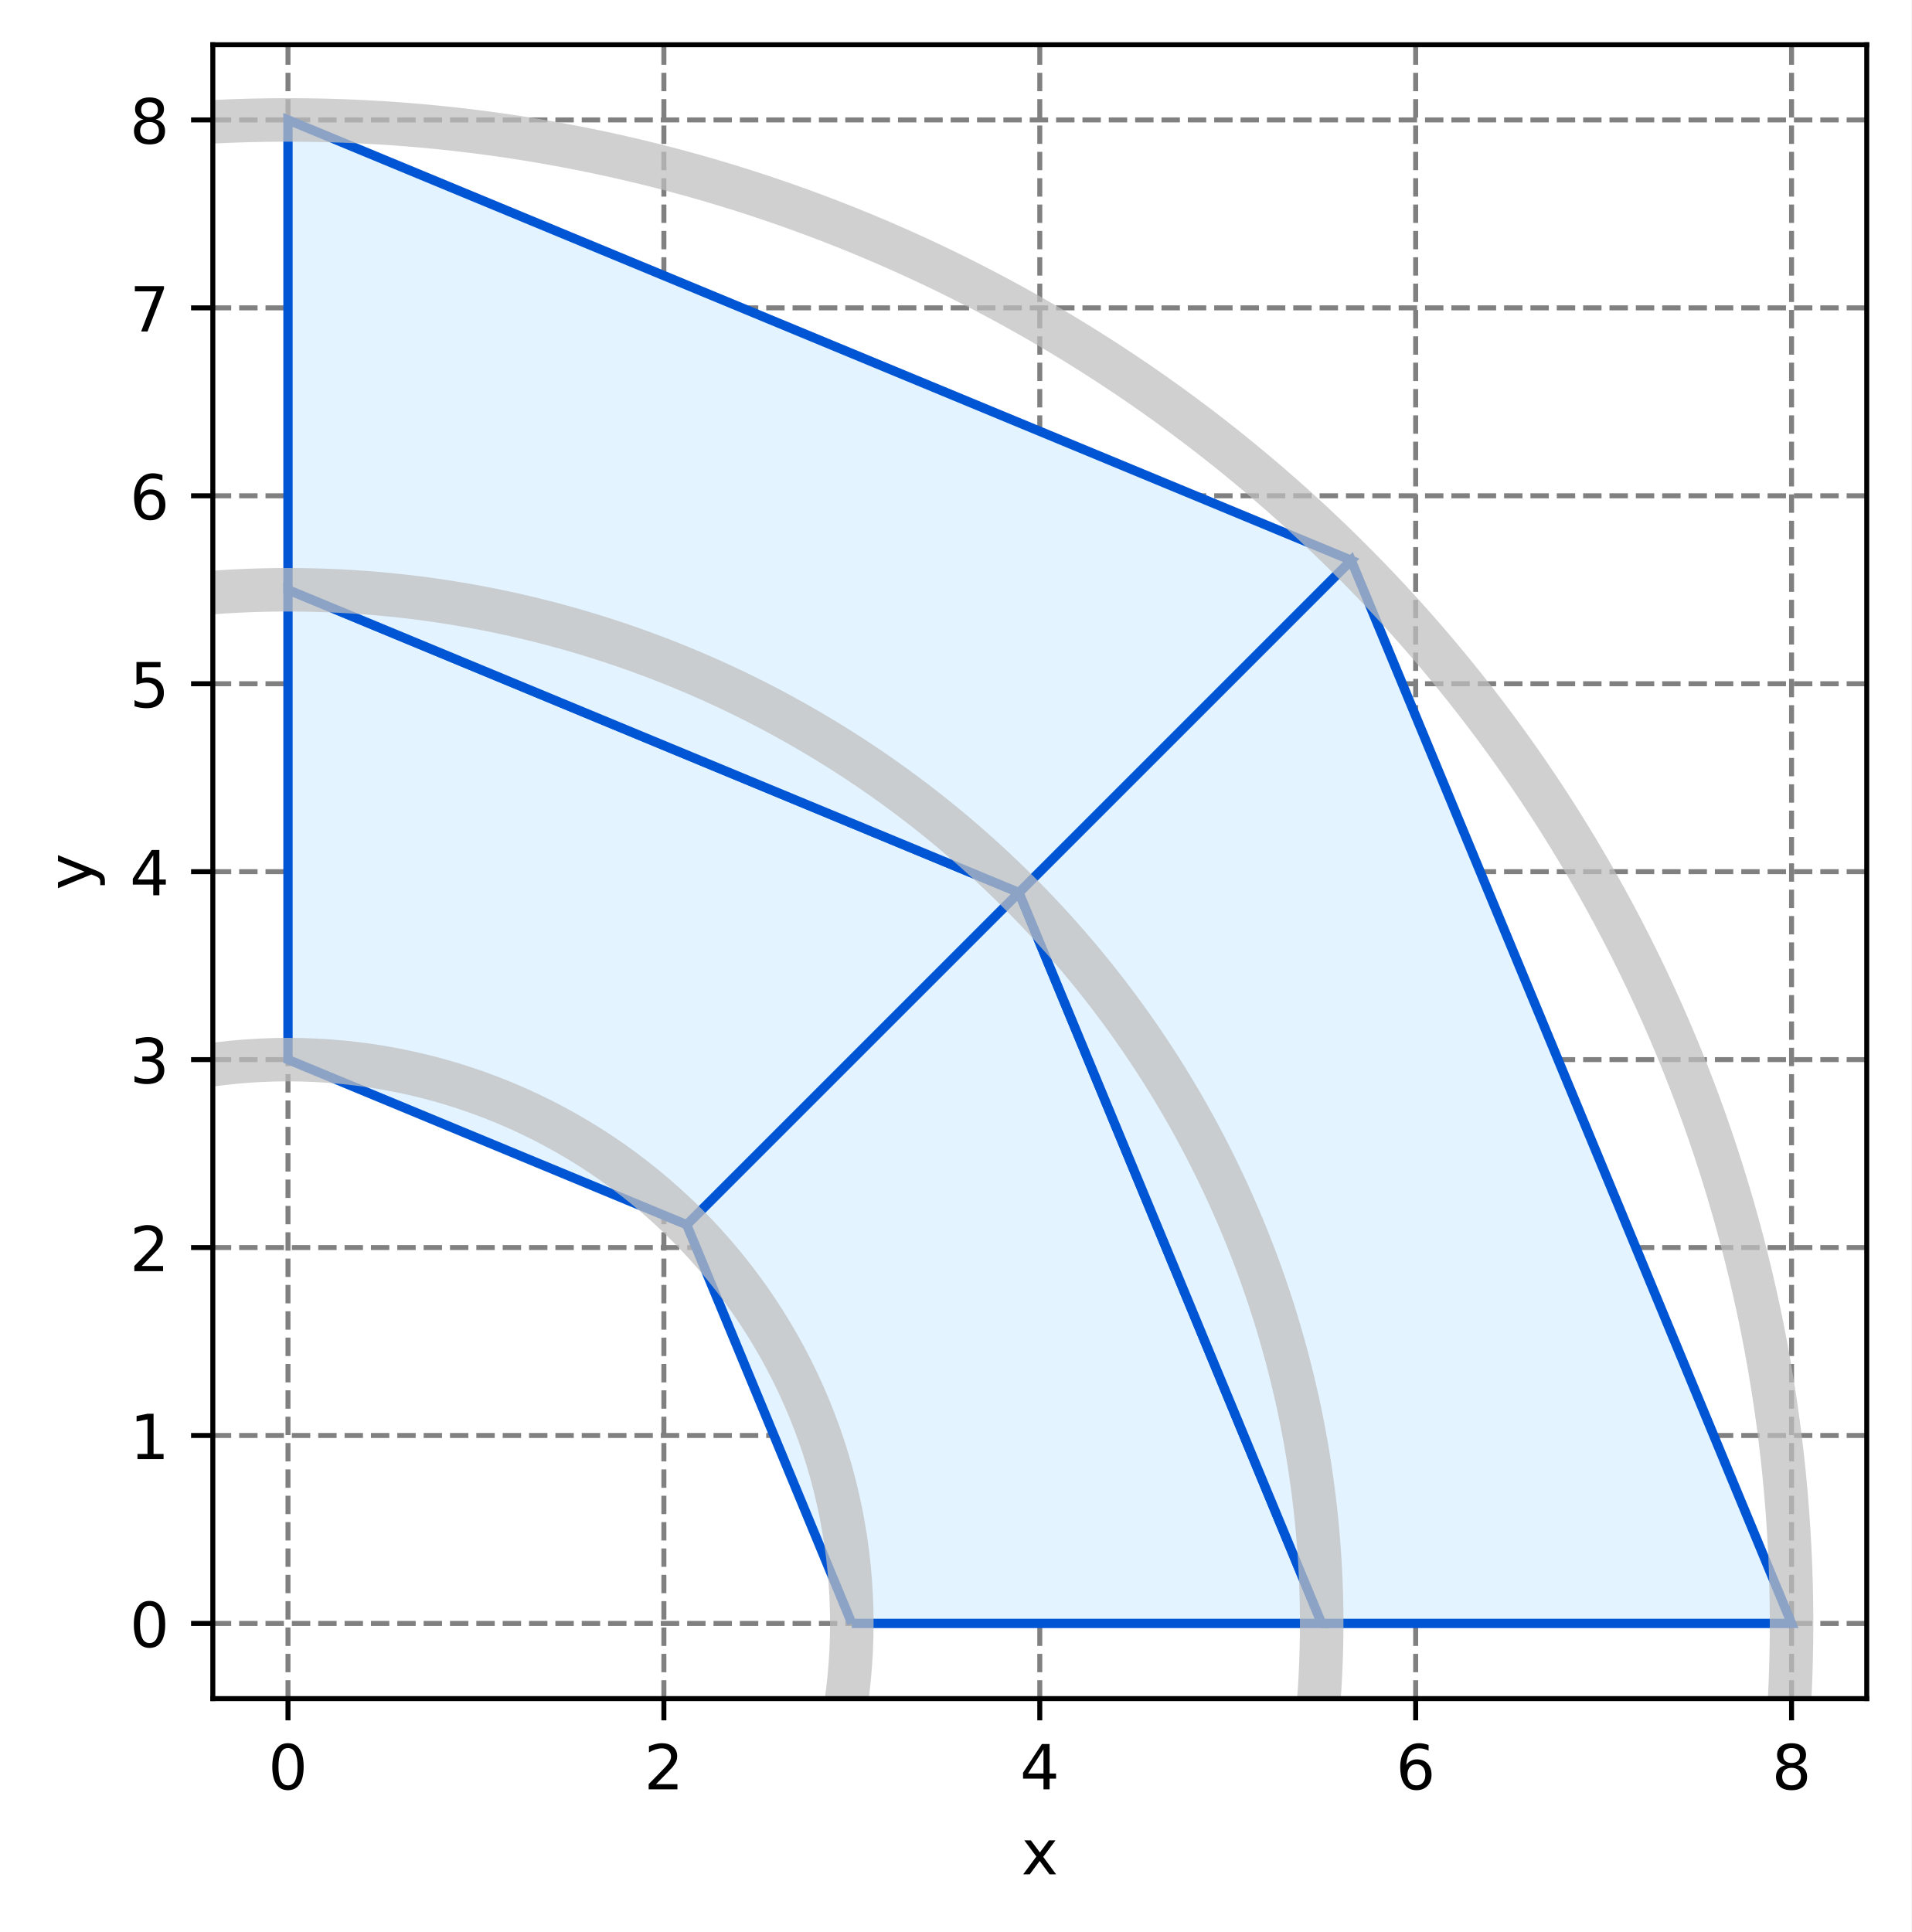
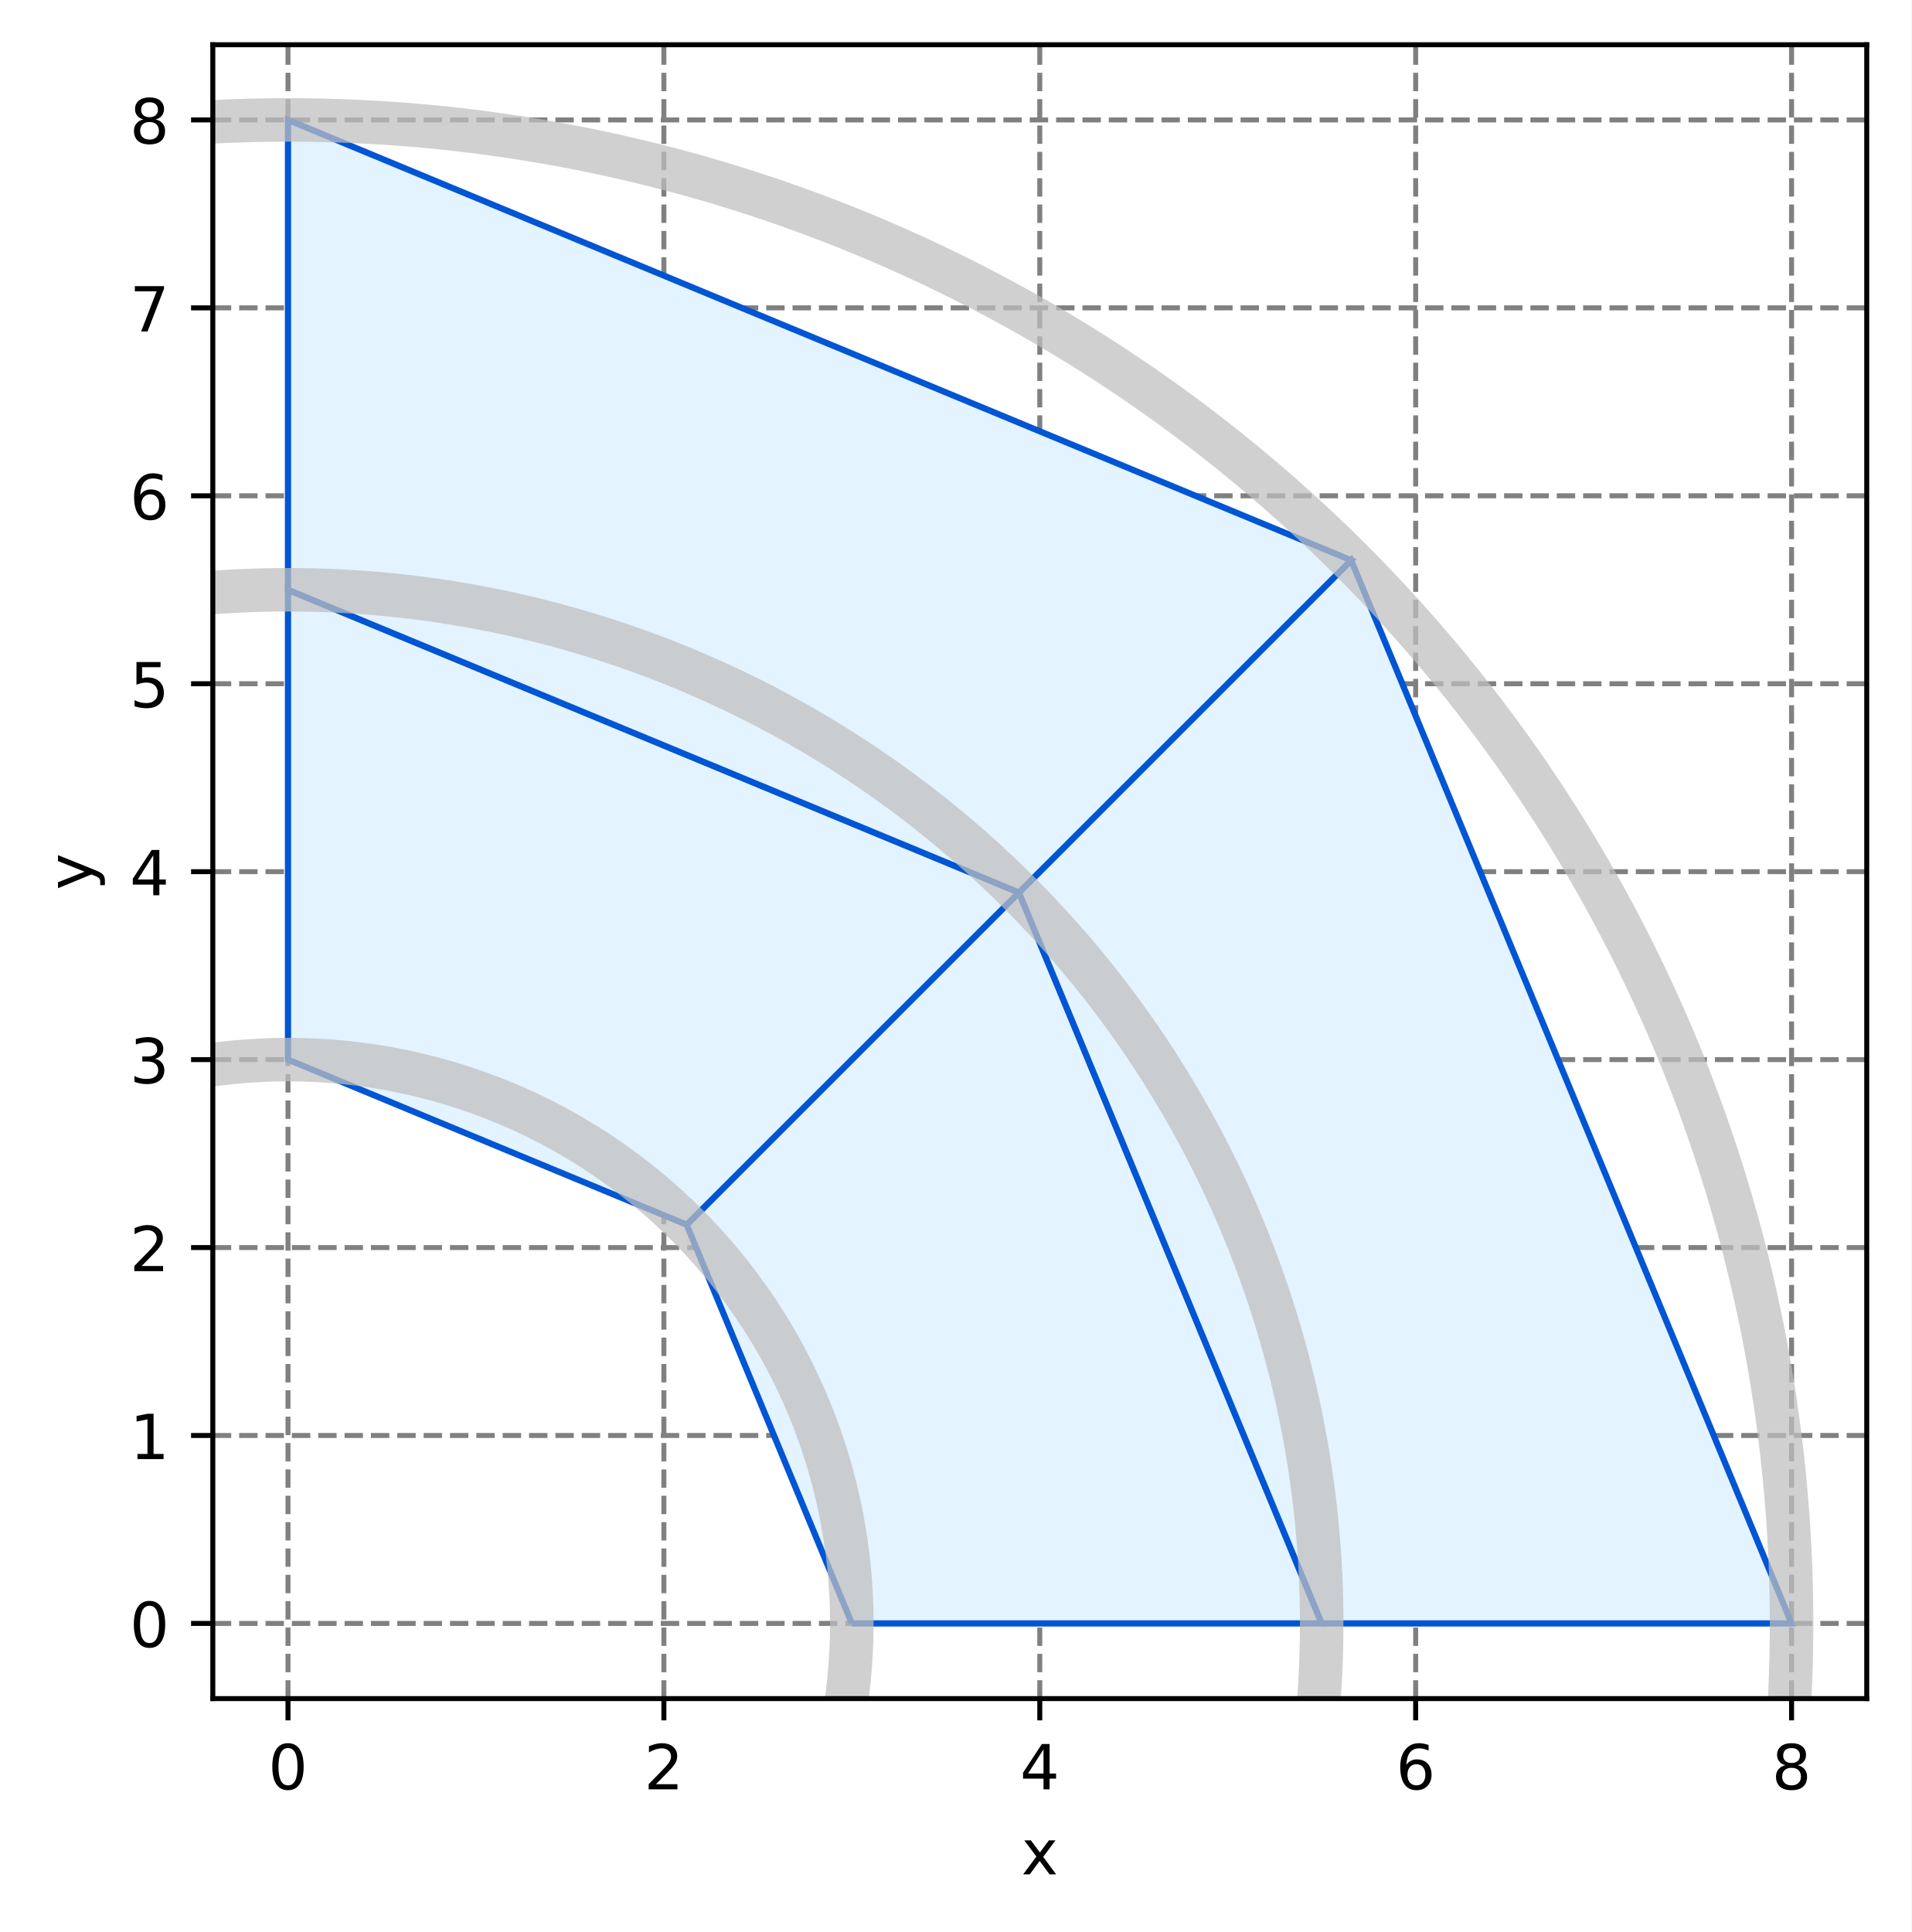
<svg xmlns="http://www.w3.org/2000/svg" xmlns:xlink="http://www.w3.org/1999/xlink" width="307.553pt" height="310.868pt" viewBox="0 0 307.553 310.868" version="1.1">
  <defs>
    <style type="text/css">*{stroke-linejoin: round; stroke-linecap: butt}</style>
  </defs>
  <g id="figure_1">
    <g id="patch_1">
      <path d="M 0 310.868  L 307.553 310.868  L 307.553 0  L 0 0  z " style="fill: #ffffff" />
    </g>
    <g id="axes_1">
      <g id="patch_2">
        <path d="M 34.241 273.312  L 300.353 273.312  L 300.353 7.2  L 34.241 7.2  z " style="fill: #ffffff" />
      </g>
      <g id="matplotlib.axis_1">
        <g id="xtick_1">
          <g id="line2d_1">
-             <path d="M 46.337 273.312  L 46.337 7.2  " clip-path="url(#p769dd2b2ac)" style="fill: none; stroke-dasharray: 2.96,1.28; stroke-dashoffset: 0; stroke: #808080; stroke-width: 0.8" />
+             <path d="M 46.337 273.312  L 46.337 7.2  " clip-path="url(#p486551bb2a)" style="fill: none; stroke-dasharray: 2.96,1.28; stroke-dashoffset: 0; stroke: #808080; stroke-width: 0.8" />
          </g>
          <g id="line2d_2">
            <defs>
-               <path id="m9a269467a7" d="M 0 0  L 0 3.5  " style="stroke: #000000; stroke-width: 0.8" />
+               <path id="m1eff5ca236" d="M 0 0  L 0 3.5  " style="stroke: #000000; stroke-width: 0.8" />
            </defs>
            <g>
-               <use xlink:href="#m9a269467a7" x="46.337" y="273.312" style="stroke: #000000; stroke-width: 0.8" />
+               <use xlink:href="#m1eff5ca236" x="46.337" y="273.312" style="stroke: #000000; stroke-width: 0.8" />
            </g>
          </g>
          <g id="text_1">
-             <g transform="translate(43.15537 287.9104)scale(0.1 -0.1)">
+             <g transform="translate(43.15537 287.9104) scale(0.1 -0.1)">
              <defs>
                <path id="DejaVuSans-30" d="M 2034 4250  Q 1547 4250 1301 3770  Q 1056 3291 1056 2328  Q 1056 1369 1301 889  Q 1547 409 2034 409  Q 2525 409 2770 889  Q 3016 1369 3016 2328  Q 3016 3291 2770 3770  Q 2525 4250 2034 4250  z M 2034 4750  Q 2819 4750 3233 4129  Q 3647 3509 3647 2328  Q 3647 1150 3233 529  Q 2819 -91 2034 -91  Q 1250 -91 836 529  Q 422 1150 422 2328  Q 422 3509 836 4129  Q 1250 4750 2034 4750  z " transform="scale(0.015625)" />
              </defs>
              <use xlink:href="#DejaVuSans-30" />
            </g>
          </g>
        </g>
        <g id="xtick_2">
          <g id="line2d_3">
-             <path d="M 106.817 273.312  L 106.817 7.2  " clip-path="url(#p769dd2b2ac)" style="fill: none; stroke-dasharray: 2.96,1.28; stroke-dashoffset: 0; stroke: #808080; stroke-width: 0.8" />
+             <path d="M 106.817 273.312  L 106.817 7.2  " clip-path="url(#p486551bb2a)" style="fill: none; stroke-dasharray: 2.96,1.28; stroke-dashoffset: 0; stroke: #808080; stroke-width: 0.8" />
          </g>
          <g id="line2d_4">
            <g>
-               <use xlink:href="#m9a269467a7" x="106.817" y="273.312" style="stroke: #000000; stroke-width: 0.8" />
+               <use xlink:href="#m1eff5ca236" x="106.817" y="273.312" style="stroke: #000000; stroke-width: 0.8" />
            </g>
          </g>
          <g id="text_2">
-             <g transform="translate(103.6354 287.9104)scale(0.1 -0.1)">
+             <g transform="translate(103.6354 287.9104) scale(0.1 -0.1)">
              <defs>
                <path id="DejaVuSans-32" d="M 1228 531  L 3431 531  L 3431 0  L 469 0  L 469 531  Q 828 903 1448 1529  Q 2069 2156 2228 2338  Q 2531 2678 2651 2914  Q 2772 3150 2772 3378  Q 2772 3750 2511 3984  Q 2250 4219 1831 4219  Q 1534 4219 1204 4116  Q 875 4013 500 3803  L 500 4441  Q 881 4594 1212 4672  Q 1544 4750 1819 4750  Q 2544 4750 2975 4387  Q 3406 4025 3406 3419  Q 3406 3131 3298 2873  Q 3191 2616 2906 2266  Q 2828 2175 2409 1742  Q 1991 1309 1228 531  z " transform="scale(0.015625)" />
              </defs>
              <use xlink:href="#DejaVuSans-32" />
            </g>
          </g>
        </g>
        <g id="xtick_3">
          <g id="line2d_5">
-             <path d="M 167.297 273.312  L 167.297 7.2  " clip-path="url(#p769dd2b2ac)" style="fill: none; stroke-dasharray: 2.96,1.28; stroke-dashoffset: 0; stroke: #808080; stroke-width: 0.8" />
+             <path d="M 167.297 273.312  L 167.297 7.2  " clip-path="url(#p486551bb2a)" style="fill: none; stroke-dasharray: 2.96,1.28; stroke-dashoffset: 0; stroke: #808080; stroke-width: 0.8" />
          </g>
          <g id="line2d_6">
            <g>
-               <use xlink:href="#m9a269467a7" x="167.297" y="273.312" style="stroke: #000000; stroke-width: 0.8" />
+               <use xlink:href="#m1eff5ca236" x="167.297" y="273.312" style="stroke: #000000; stroke-width: 0.8" />
            </g>
          </g>
          <g id="text_3">
-             <g transform="translate(164.1154 287.9104)scale(0.1 -0.1)">
+             <g transform="translate(164.1154 287.9104) scale(0.1 -0.1)">
              <defs>
                <path id="DejaVuSans-34" d="M 2419 4116  L 825 1625  L 2419 1625  L 2419 4116  z M 2253 4666  L 3047 4666  L 3047 1625  L 3713 1625  L 3713 1100  L 3047 1100  L 3047 0  L 2419 0  L 2419 1100  L 313 1100  L 313 1709  L 2253 4666  z " transform="scale(0.015625)" />
              </defs>
              <use xlink:href="#DejaVuSans-34" />
            </g>
          </g>
        </g>
        <g id="xtick_4">
          <g id="line2d_7">
-             <path d="M 227.777 273.312  L 227.777 7.2  " clip-path="url(#p769dd2b2ac)" style="fill: none; stroke-dasharray: 2.96,1.28; stroke-dashoffset: 0; stroke: #808080; stroke-width: 0.8" />
+             <path d="M 227.777 273.312  L 227.777 7.2  " clip-path="url(#p486551bb2a)" style="fill: none; stroke-dasharray: 2.96,1.28; stroke-dashoffset: 0; stroke: #808080; stroke-width: 0.8" />
          </g>
          <g id="line2d_8">
            <g>
-               <use xlink:href="#m9a269467a7" x="227.777" y="273.312" style="stroke: #000000; stroke-width: 0.8" />
+               <use xlink:href="#m1eff5ca236" x="227.777" y="273.312" style="stroke: #000000; stroke-width: 0.8" />
            </g>
          </g>
          <g id="text_4">
-             <g transform="translate(224.5954 287.9104)scale(0.1 -0.1)">
+             <g transform="translate(224.5954 287.9104) scale(0.1 -0.1)">
              <defs>
                <path id="DejaVuSans-36" d="M 2113 2584  Q 1688 2584 1439 2293  Q 1191 2003 1191 1497  Q 1191 994 1439 701  Q 1688 409 2113 409  Q 2538 409 2786 701  Q 3034 994 3034 1497  Q 3034 2003 2786 2293  Q 2538 2584 2113 2584  z M 3366 4563  L 3366 3988  Q 3128 4100 2886 4159  Q 2644 4219 2406 4219  Q 1781 4219 1451 3797  Q 1122 3375 1075 2522  Q 1259 2794 1537 2939  Q 1816 3084 2150 3084  Q 2853 3084 3261 2657  Q 3669 2231 3669 1497  Q 3669 778 3244 343  Q 2819 -91 2113 -91  Q 1303 -91 875 529  Q 447 1150 447 2328  Q 447 3434 972 4092  Q 1497 4750 2381 4750  Q 2619 4750 2861 4703  Q 3103 4656 3366 4563  z " transform="scale(0.015625)" />
              </defs>
              <use xlink:href="#DejaVuSans-36" />
            </g>
          </g>
        </g>
        <g id="xtick_5">
          <g id="line2d_9">
-             <path d="M 288.257 273.312  L 288.257 7.2  " clip-path="url(#p769dd2b2ac)" style="fill: none; stroke-dasharray: 2.96,1.28; stroke-dashoffset: 0; stroke: #808080; stroke-width: 0.8" />
+             <path d="M 288.257 273.312  L 288.257 7.2  " clip-path="url(#p486551bb2a)" style="fill: none; stroke-dasharray: 2.96,1.28; stroke-dashoffset: 0; stroke: #808080; stroke-width: 0.8" />
          </g>
          <g id="line2d_10">
            <g>
-               <use xlink:href="#m9a269467a7" x="288.257" y="273.312" style="stroke: #000000; stroke-width: 0.8" />
+               <use xlink:href="#m1eff5ca236" x="288.257" y="273.312" style="stroke: #000000; stroke-width: 0.8" />
            </g>
          </g>
          <g id="text_5">
-             <g transform="translate(285.0754 287.9104)scale(0.1 -0.1)">
+             <g transform="translate(285.0754 287.9104) scale(0.1 -0.1)">
              <defs>
                <path id="DejaVuSans-38" d="M 2034 2216  Q 1584 2216 1326 1975  Q 1069 1734 1069 1313  Q 1069 891 1326 650  Q 1584 409 2034 409  Q 2484 409 2743 651  Q 3003 894 3003 1313  Q 3003 1734 2745 1975  Q 2488 2216 2034 2216  z M 1403 2484  Q 997 2584 770 2862  Q 544 3141 544 3541  Q 544 4100 942 4425  Q 1341 4750 2034 4750  Q 2731 4750 3128 4425  Q 3525 4100 3525 3541  Q 3525 3141 3298 2862  Q 3072 2584 2669 2484  Q 3125 2378 3379 2068  Q 3634 1759 3634 1313  Q 3634 634 3220 271  Q 2806 -91 2034 -91  Q 1263 -91 848 271  Q 434 634 434 1313  Q 434 1759 690 2068  Q 947 2378 1403 2484  z M 1172 3481  Q 1172 3119 1398 2916  Q 1625 2713 2034 2713  Q 2441 2713 2670 2916  Q 2900 3119 2900 3481  Q 2900 3844 2670 4047  Q 2441 4250 2034 4250  Q 1625 4250 1398 4047  Q 1172 3844 1172 3481  z " transform="scale(0.015625)" />
              </defs>
              <use xlink:href="#DejaVuSans-38" />
            </g>
          </g>
        </g>
        <g id="text_6">
-           <g transform="translate(164.3373 301.5886)scale(0.1 -0.1)">
+           <g transform="translate(164.3373 301.5886) scale(0.1 -0.1)">
            <defs>
              <path id="DejaVuSans-78" d="M 3513 3500  L 2247 1797  L 3578 0  L 2900 0  L 1881 1375  L 863 0  L 184 0  L 1544 1831  L 300 3500  L 978 3500  L 1906 2253  L 2834 3500  L 3513 3500  z " transform="scale(0.015625)" />
            </defs>
            <use xlink:href="#DejaVuSans-78" />
          </g>
        </g>
      </g>
      <g id="matplotlib.axis_2">
        <g id="ytick_1">
          <g id="line2d_11">
-             <path d="M 34.241 261.216  L 300.353 261.216  " clip-path="url(#p769dd2b2ac)" style="fill: none; stroke-dasharray: 2.96,1.28; stroke-dashoffset: 0; stroke: #808080; stroke-width: 0.8" />
+             <path d="M 34.241 261.216  L 300.353 261.216  " clip-path="url(#p486551bb2a)" style="fill: none; stroke-dasharray: 2.96,1.28; stroke-dashoffset: 0; stroke: #808080; stroke-width: 0.8" />
          </g>
          <g id="line2d_12">
            <defs>
-               <path id="mac8371187d" d="M 0 0  L -3.5 0  " style="stroke: #000000; stroke-width: 0.8" />
+               <path id="m61ec9371af" d="M 0 0  L -3.5 0  " style="stroke: #000000; stroke-width: 0.8" />
            </defs>
            <g>
-               <use xlink:href="#mac8371187d" x="34.241" y="261.216" style="stroke: #000000; stroke-width: 0.8" />
+               <use xlink:href="#m61ec9371af" x="34.241" y="261.216" style="stroke: #000000; stroke-width: 0.8" />
            </g>
          </g>
          <g id="text_7">
-             <g transform="translate(20.87813 265.0152)scale(0.1 -0.1)">
+             <g transform="translate(20.87813 265.0152) scale(0.1 -0.1)">
              <use xlink:href="#DejaVuSans-30" />
            </g>
          </g>
        </g>
        <g id="ytick_2">
          <g id="line2d_13">
-             <path d="M 34.241 230.976  L 300.353 230.976  " clip-path="url(#p769dd2b2ac)" style="fill: none; stroke-dasharray: 2.96,1.28; stroke-dashoffset: 0; stroke: #808080; stroke-width: 0.8" />
+             <path d="M 34.241 230.976  L 300.353 230.976  " clip-path="url(#p486551bb2a)" style="fill: none; stroke-dasharray: 2.96,1.28; stroke-dashoffset: 0; stroke: #808080; stroke-width: 0.8" />
          </g>
          <g id="line2d_14">
            <g>
-               <use xlink:href="#mac8371187d" x="34.241" y="230.976" style="stroke: #000000; stroke-width: 0.8" />
+               <use xlink:href="#m61ec9371af" x="34.241" y="230.976" style="stroke: #000000; stroke-width: 0.8" />
            </g>
          </g>
          <g id="text_8">
-             <g transform="translate(20.87813 234.7752)scale(0.1 -0.1)">
+             <g transform="translate(20.87813 234.7752) scale(0.1 -0.1)">
              <defs>
                <path id="DejaVuSans-31" d="M 794 531  L 1825 531  L 1825 4091  L 703 3866  L 703 4441  L 1819 4666  L 2450 4666  L 2450 531  L 3481 531  L 3481 0  L 794 0  L 794 531  z " transform="scale(0.015625)" />
              </defs>
              <use xlink:href="#DejaVuSans-31" />
            </g>
          </g>
        </g>
        <g id="ytick_3">
          <g id="line2d_15">
-             <path d="M 34.241 200.736  L 300.353 200.736  " clip-path="url(#p769dd2b2ac)" style="fill: none; stroke-dasharray: 2.96,1.28; stroke-dashoffset: 0; stroke: #808080; stroke-width: 0.8" />
+             <path d="M 34.241 200.736  L 300.353 200.736  " clip-path="url(#p486551bb2a)" style="fill: none; stroke-dasharray: 2.96,1.28; stroke-dashoffset: 0; stroke: #808080; stroke-width: 0.8" />
          </g>
          <g id="line2d_16">
            <g>
-               <use xlink:href="#mac8371187d" x="34.241" y="200.736" style="stroke: #000000; stroke-width: 0.8" />
+               <use xlink:href="#m61ec9371af" x="34.241" y="200.736" style="stroke: #000000; stroke-width: 0.8" />
            </g>
          </g>
          <g id="text_9">
-             <g transform="translate(20.87813 204.5352)scale(0.1 -0.1)">
+             <g transform="translate(20.87813 204.5352) scale(0.1 -0.1)">
              <use xlink:href="#DejaVuSans-32" />
            </g>
          </g>
        </g>
        <g id="ytick_4">
          <g id="line2d_17">
-             <path d="M 34.241 170.496  L 300.353 170.496  " clip-path="url(#p769dd2b2ac)" style="fill: none; stroke-dasharray: 2.96,1.28; stroke-dashoffset: 0; stroke: #808080; stroke-width: 0.8" />
+             <path d="M 34.241 170.496  L 300.353 170.496  " clip-path="url(#p486551bb2a)" style="fill: none; stroke-dasharray: 2.96,1.28; stroke-dashoffset: 0; stroke: #808080; stroke-width: 0.8" />
          </g>
          <g id="line2d_18">
            <g>
-               <use xlink:href="#mac8371187d" x="34.241" y="170.496" style="stroke: #000000; stroke-width: 0.8" />
+               <use xlink:href="#m61ec9371af" x="34.241" y="170.496" style="stroke: #000000; stroke-width: 0.8" />
            </g>
          </g>
          <g id="text_10">
-             <g transform="translate(20.87813 174.2952)scale(0.1 -0.1)">
+             <g transform="translate(20.87813 174.2952) scale(0.1 -0.1)">
              <defs>
                <path id="DejaVuSans-33" d="M 2597 2516  Q 3050 2419 3304 2112  Q 3559 1806 3559 1356  Q 3559 666 3084 287  Q 2609 -91 1734 -91  Q 1441 -91 1130 -33  Q 819 25 488 141  L 488 750  Q 750 597 1062 519  Q 1375 441 1716 441  Q 2309 441 2620 675  Q 2931 909 2931 1356  Q 2931 1769 2642 2001  Q 2353 2234 1838 2234  L 1294 2234  L 1294 2753  L 1863 2753  Q 2328 2753 2575 2939  Q 2822 3125 2822 3475  Q 2822 3834 2567 4026  Q 2313 4219 1838 4219  Q 1578 4219 1281 4162  Q 984 4106 628 3988  L 628 4550  Q 988 4650 1302 4700  Q 1616 4750 1894 4750  Q 2613 4750 3031 4423  Q 3450 4097 3450 3541  Q 3450 3153 3228 2886  Q 3006 2619 2597 2516  z " transform="scale(0.015625)" />
              </defs>
              <use xlink:href="#DejaVuSans-33" />
            </g>
          </g>
        </g>
        <g id="ytick_5">
          <g id="line2d_19">
-             <path d="M 34.241 140.256  L 300.353 140.256  " clip-path="url(#p769dd2b2ac)" style="fill: none; stroke-dasharray: 2.96,1.28; stroke-dashoffset: 0; stroke: #808080; stroke-width: 0.8" />
+             <path d="M 34.241 140.256  L 300.353 140.256  " clip-path="url(#p486551bb2a)" style="fill: none; stroke-dasharray: 2.96,1.28; stroke-dashoffset: 0; stroke: #808080; stroke-width: 0.8" />
          </g>
          <g id="line2d_20">
            <g>
-               <use xlink:href="#mac8371187d" x="34.241" y="140.256" style="stroke: #000000; stroke-width: 0.8" />
+               <use xlink:href="#m61ec9371af" x="34.241" y="140.256" style="stroke: #000000; stroke-width: 0.8" />
            </g>
          </g>
          <g id="text_11">
-             <g transform="translate(20.87813 144.0552)scale(0.1 -0.1)">
+             <g transform="translate(20.87813 144.0552) scale(0.1 -0.1)">
              <use xlink:href="#DejaVuSans-34" />
            </g>
          </g>
        </g>
        <g id="ytick_6">
          <g id="line2d_21">
-             <path d="M 34.241 110.016  L 300.353 110.016  " clip-path="url(#p769dd2b2ac)" style="fill: none; stroke-dasharray: 2.96,1.28; stroke-dashoffset: 0; stroke: #808080; stroke-width: 0.8" />
+             <path d="M 34.241 110.016  L 300.353 110.016  " clip-path="url(#p486551bb2a)" style="fill: none; stroke-dasharray: 2.96,1.28; stroke-dashoffset: 0; stroke: #808080; stroke-width: 0.8" />
          </g>
          <g id="line2d_22">
            <g>
-               <use xlink:href="#mac8371187d" x="34.241" y="110.016" style="stroke: #000000; stroke-width: 0.8" />
+               <use xlink:href="#m61ec9371af" x="34.241" y="110.016" style="stroke: #000000; stroke-width: 0.8" />
            </g>
          </g>
          <g id="text_12">
-             <g transform="translate(20.87813 113.8152)scale(0.1 -0.1)">
+             <g transform="translate(20.87813 113.8152) scale(0.1 -0.1)">
              <defs>
                <path id="DejaVuSans-35" d="M 691 4666  L 3169 4666  L 3169 4134  L 1269 4134  L 1269 2991  Q 1406 3038 1543 3061  Q 1681 3084 1819 3084  Q 2600 3084 3056 2656  Q 3513 2228 3513 1497  Q 3513 744 3044 326  Q 2575 -91 1722 -91  Q 1428 -91 1123 -41  Q 819 9 494 109  L 494 744  Q 775 591 1075 516  Q 1375 441 1709 441  Q 2250 441 2565 725  Q 2881 1009 2881 1497  Q 2881 1984 2565 2268  Q 2250 2553 1709 2553  Q 1456 2553 1204 2497  Q 953 2441 691 2322  L 691 4666  z " transform="scale(0.015625)" />
              </defs>
              <use xlink:href="#DejaVuSans-35" />
            </g>
          </g>
        </g>
        <g id="ytick_7">
          <g id="line2d_23">
-             <path d="M 34.241 79.776  L 300.353 79.776  " clip-path="url(#p769dd2b2ac)" style="fill: none; stroke-dasharray: 2.96,1.28; stroke-dashoffset: 0; stroke: #808080; stroke-width: 0.8" />
+             <path d="M 34.241 79.776  L 300.353 79.776  " clip-path="url(#p486551bb2a)" style="fill: none; stroke-dasharray: 2.96,1.28; stroke-dashoffset: 0; stroke: #808080; stroke-width: 0.8" />
          </g>
          <g id="line2d_24">
            <g>
-               <use xlink:href="#mac8371187d" x="34.241" y="79.776" style="stroke: #000000; stroke-width: 0.8" />
+               <use xlink:href="#m61ec9371af" x="34.241" y="79.776" style="stroke: #000000; stroke-width: 0.8" />
            </g>
          </g>
          <g id="text_13">
-             <g transform="translate(20.87813 83.57522)scale(0.1 -0.1)">
+             <g transform="translate(20.87813 83.57522) scale(0.1 -0.1)">
              <use xlink:href="#DejaVuSans-36" />
            </g>
          </g>
        </g>
        <g id="ytick_8">
          <g id="line2d_25">
-             <path d="M 34.241 49.536  L 300.353 49.536  " clip-path="url(#p769dd2b2ac)" style="fill: none; stroke-dasharray: 2.96,1.28; stroke-dashoffset: 0; stroke: #808080; stroke-width: 0.8" />
+             <path d="M 34.241 49.536  L 300.353 49.536  " clip-path="url(#p486551bb2a)" style="fill: none; stroke-dasharray: 2.96,1.28; stroke-dashoffset: 0; stroke: #808080; stroke-width: 0.8" />
          </g>
          <g id="line2d_26">
            <g>
-               <use xlink:href="#mac8371187d" x="34.241" y="49.536" style="stroke: #000000; stroke-width: 0.8" />
+               <use xlink:href="#m61ec9371af" x="34.241" y="49.536" style="stroke: #000000; stroke-width: 0.8" />
            </g>
          </g>
          <g id="text_14">
-             <g transform="translate(20.87813 53.33522)scale(0.1 -0.1)">
+             <g transform="translate(20.87813 53.33522) scale(0.1 -0.1)">
              <defs>
                <path id="DejaVuSans-37" d="M 525 4666  L 3525 4666  L 3525 4397  L 1831 0  L 1172 0  L 2766 4134  L 525 4134  L 525 4666  z " transform="scale(0.015625)" />
              </defs>
              <use xlink:href="#DejaVuSans-37" />
            </g>
          </g>
        </g>
        <g id="ytick_9">
          <g id="line2d_27">
-             <path d="M 34.241 19.296  L 300.353 19.296  " clip-path="url(#p769dd2b2ac)" style="fill: none; stroke-dasharray: 2.96,1.28; stroke-dashoffset: 0; stroke: #808080; stroke-width: 0.8" />
+             <path d="M 34.241 19.296  L 300.353 19.296  " clip-path="url(#p486551bb2a)" style="fill: none; stroke-dasharray: 2.96,1.28; stroke-dashoffset: 0; stroke: #808080; stroke-width: 0.8" />
          </g>
          <g id="line2d_28">
            <g>
-               <use xlink:href="#mac8371187d" x="34.241" y="19.296" style="stroke: #000000; stroke-width: 0.8" />
+               <use xlink:href="#m61ec9371af" x="34.241" y="19.296" style="stroke: #000000; stroke-width: 0.8" />
            </g>
          </g>
          <g id="text_15">
-             <g transform="translate(20.87813 23.09522)scale(0.1 -0.1)">
+             <g transform="translate(20.87813 23.09522) scale(0.1 -0.1)">
              <use xlink:href="#DejaVuSans-38" />
            </g>
          </g>
        </g>
        <g id="text_16">
-           <g transform="translate(14.79844 143.2154)rotate(-90)scale(0.1 -0.1)">
+           <g transform="translate(14.79844 143.2154) rotate(-90) scale(0.1 -0.1)">
            <defs>
              <path id="DejaVuSans-79" d="M 2059 -325  Q 1816 -950 1584 -1140  Q 1353 -1331 966 -1331  L 506 -1331  L 506 -850  L 844 -850  Q 1081 -850 1212 -737  Q 1344 -625 1503 -206  L 1606 56  L 191 3500  L 800 3500  L 1894 763  L 2988 3500  L 3597 3500  L 2059 -325  z " transform="scale(0.015625)" />
            </defs>
            <use xlink:href="#DejaVuSans-79" />
          </g>
        </g>
      </g>
      <g id="patch_3">
-         <path d="M 137.057 261.216  L 212.657 261.216  L 163.943 143.61  L 110.485 197.067  L 137.057 261.216  " style="fill: #e3f3ff; stroke: #0055d4; stroke-width: 1.5; stroke-linejoin: miter" />
+         <path d="M 137.057 261.216  L 212.657 261.216  L 163.943 143.61  L 110.485 197.067  L 137.057 261.216  " style="fill: #e3f3ff; stroke: #0055d4; stroke-linejoin: miter" />
      </g>
      <g id="patch_4">
-         <path d="M 212.657 261.216  L 288.257 261.216  L 217.4 90.153  L 163.943 143.61  L 212.657 261.216  " style="fill: #e3f3ff; stroke: #0055d4; stroke-width: 1.5; stroke-linejoin: miter" />
+         <path d="M 212.657 261.216  L 288.257 261.216  L 217.4 90.153  L 163.943 143.61  L 212.657 261.216  " style="fill: #e3f3ff; stroke: #0055d4; stroke-linejoin: miter" />
      </g>
      <g id="patch_5">
-         <path d="M 110.485 197.067  L 163.943 143.61  L 46.337 94.896  L 46.337 170.496  L 110.485 197.067  " style="fill: #e3f3ff; stroke: #0055d4; stroke-width: 1.5; stroke-linejoin: miter" />
+         <path d="M 110.485 197.067  L 163.943 143.61  L 46.337 94.896  L 46.337 170.496  L 110.485 197.067  " style="fill: #e3f3ff; stroke: #0055d4; stroke-linejoin: miter" />
      </g>
      <g id="patch_6">
-         <path d="M 163.943 143.61  L 217.4 90.153  L 46.337 19.296  L 46.337 94.896  L 163.943 143.61  " style="fill: #e3f3ff; stroke: #0055d4; stroke-width: 1.5; stroke-linejoin: miter" />
+         <path d="M 163.943 143.61  L 217.4 90.153  L 46.337 19.296  L 46.337 94.896  L 163.943 143.61  " style="fill: #e3f3ff; stroke: #0055d4; stroke-linejoin: miter" />
      </g>
      <g id="patch_7">
-         <path d="M 46.337 351.936  C 70.396 351.936 93.473 342.377 110.485 325.365  C 127.498 308.352 137.057 285.275 137.057 261.216  C 137.057 237.157 127.498 214.08 110.485 197.067  C 93.473 180.055 70.396 170.496 46.337 170.496  C 22.277 170.496 -0.8 180.055 -17.812 197.067  C -34.825 214.08 -44.383 237.157 -44.383 261.216  C -44.383 285.275 -34.825 308.352 -17.812 325.365  C -0.8 342.377 22.277 351.936 46.337 351.936  " clip-path="url(#p769dd2b2ac)" style="fill: none; stroke: #bfbfbf; stroke-opacity: 0.733; stroke-width: 7; stroke-linejoin: miter" />
+         <path d="M 46.337 351.936  C 70.396 351.936 93.473 342.377 110.485 325.365  C 127.498 308.352 137.057 285.275 137.057 261.216  C 137.057 237.157 127.498 214.08 110.485 197.067  C 93.473 180.055 70.396 170.496 46.337 170.496  C 22.277 170.496 -0.8 180.055 -17.812 197.067  C -34.825 214.08 -44.383 237.157 -44.383 261.216  C -44.383 285.275 -34.825 308.352 -17.812 325.365  C -0.8 342.377 22.277 351.936 46.337 351.936  " clip-path="url(#p486551bb2a)" style="fill: none; stroke: #bfbfbf; stroke-opacity: 0.733; stroke-width: 7; stroke-linejoin: miter" />
      </g>
      <g id="patch_8">
-         <path d="M 46.337 427.536  C 90.445 427.536 132.753 410.011 163.943 378.822  C 195.132 347.633 212.657 305.325 212.657 261.216  C 212.657 217.107 195.132 174.799 163.943 143.61  C 132.753 112.421 90.445 94.896 46.337 94.896  C 2.228 94.896 -40.08 112.421 -71.269 143.61  C -102.459 174.799 -119.983 217.107 -119.983 261.216  C -119.983 305.325 -102.459 347.633 -71.269 378.822  C -40.08 410.011 2.228 427.536 46.337 427.536  " clip-path="url(#p769dd2b2ac)" style="fill: none; stroke: #bfbfbf; stroke-opacity: 0.733; stroke-width: 7; stroke-linejoin: miter" />
+         <path d="M 46.337 427.536  C 90.445 427.536 132.753 410.011 163.943 378.822  C 195.132 347.633 212.657 305.325 212.657 261.216  C 212.657 217.107 195.132 174.799 163.943 143.61  C 132.753 112.421 90.445 94.896 46.337 94.896  C 2.228 94.896 -40.08 112.421 -71.269 143.61  C -102.459 174.799 -119.983 217.107 -119.983 261.216  C -119.983 305.325 -102.459 347.633 -71.269 378.822  C -40.08 410.011 2.228 427.536 46.337 427.536  " clip-path="url(#p486551bb2a)" style="fill: none; stroke: #bfbfbf; stroke-opacity: 0.733; stroke-width: 7; stroke-linejoin: miter" />
      </g>
      <g id="patch_9">
-         <path d="M 46.337 503.136  C 110.495 503.136 172.033 477.646 217.4 432.279  C 262.766 386.913 288.257 325.374 288.257 261.216  C 288.257 197.058 262.766 135.519 217.4 90.153  C 172.033 44.786 110.495 19.296 46.337 19.296  C -17.821 19.296 -79.36 44.786 -124.727 90.153  C -170.093 135.519 -195.583 197.058 -195.583 261.216  C -195.583 325.374 -170.093 386.913 -124.727 432.279  C -79.36 477.646 -17.821 503.136 46.337 503.136  " clip-path="url(#p769dd2b2ac)" style="fill: none; stroke: #bfbfbf; stroke-opacity: 0.733; stroke-width: 7; stroke-linejoin: miter" />
+         <path d="M 46.337 503.136  C 110.495 503.136 172.033 477.646 217.4 432.279  C 262.766 386.913 288.257 325.374 288.257 261.216  C 288.257 197.058 262.766 135.519 217.4 90.153  C 172.033 44.786 110.495 19.296 46.337 19.296  C -17.821 19.296 -79.36 44.786 -124.727 90.153  C -170.093 135.519 -195.583 197.058 -195.583 261.216  C -195.583 325.374 -170.093 386.913 -124.727 432.279  C -79.36 477.646 -17.821 503.136 46.337 503.136  " clip-path="url(#p486551bb2a)" style="fill: none; stroke: #bfbfbf; stroke-opacity: 0.733; stroke-width: 7; stroke-linejoin: miter" />
      </g>
      <g id="patch_10">
        <path d="M 34.241 273.312  L 34.241 7.2  " style="fill: none; stroke: #000000; stroke-width: 0.8; stroke-linejoin: miter; stroke-linecap: square" />
      </g>
      <g id="patch_11">
        <path d="M 300.353 273.312  L 300.353 7.2  " style="fill: none; stroke: #000000; stroke-width: 0.8; stroke-linejoin: miter; stroke-linecap: square" />
      </g>
      <g id="patch_12">
        <path d="M 34.241 273.312  L 300.353 273.312  " style="fill: none; stroke: #000000; stroke-width: 0.8; stroke-linejoin: miter; stroke-linecap: square" />
      </g>
      <g id="patch_13">
        <path d="M 34.241 7.2  L 300.353 7.2  " style="fill: none; stroke: #000000; stroke-width: 0.8; stroke-linejoin: miter; stroke-linecap: square" />
      </g>
    </g>
  </g>
  <defs>
-     <clipPath id="p769dd2b2ac">
+     <clipPath id="p486551bb2a">
      <rect x="34.241" y="7.2" width="266.112" height="266.112" />
    </clipPath>
  </defs>
</svg>
